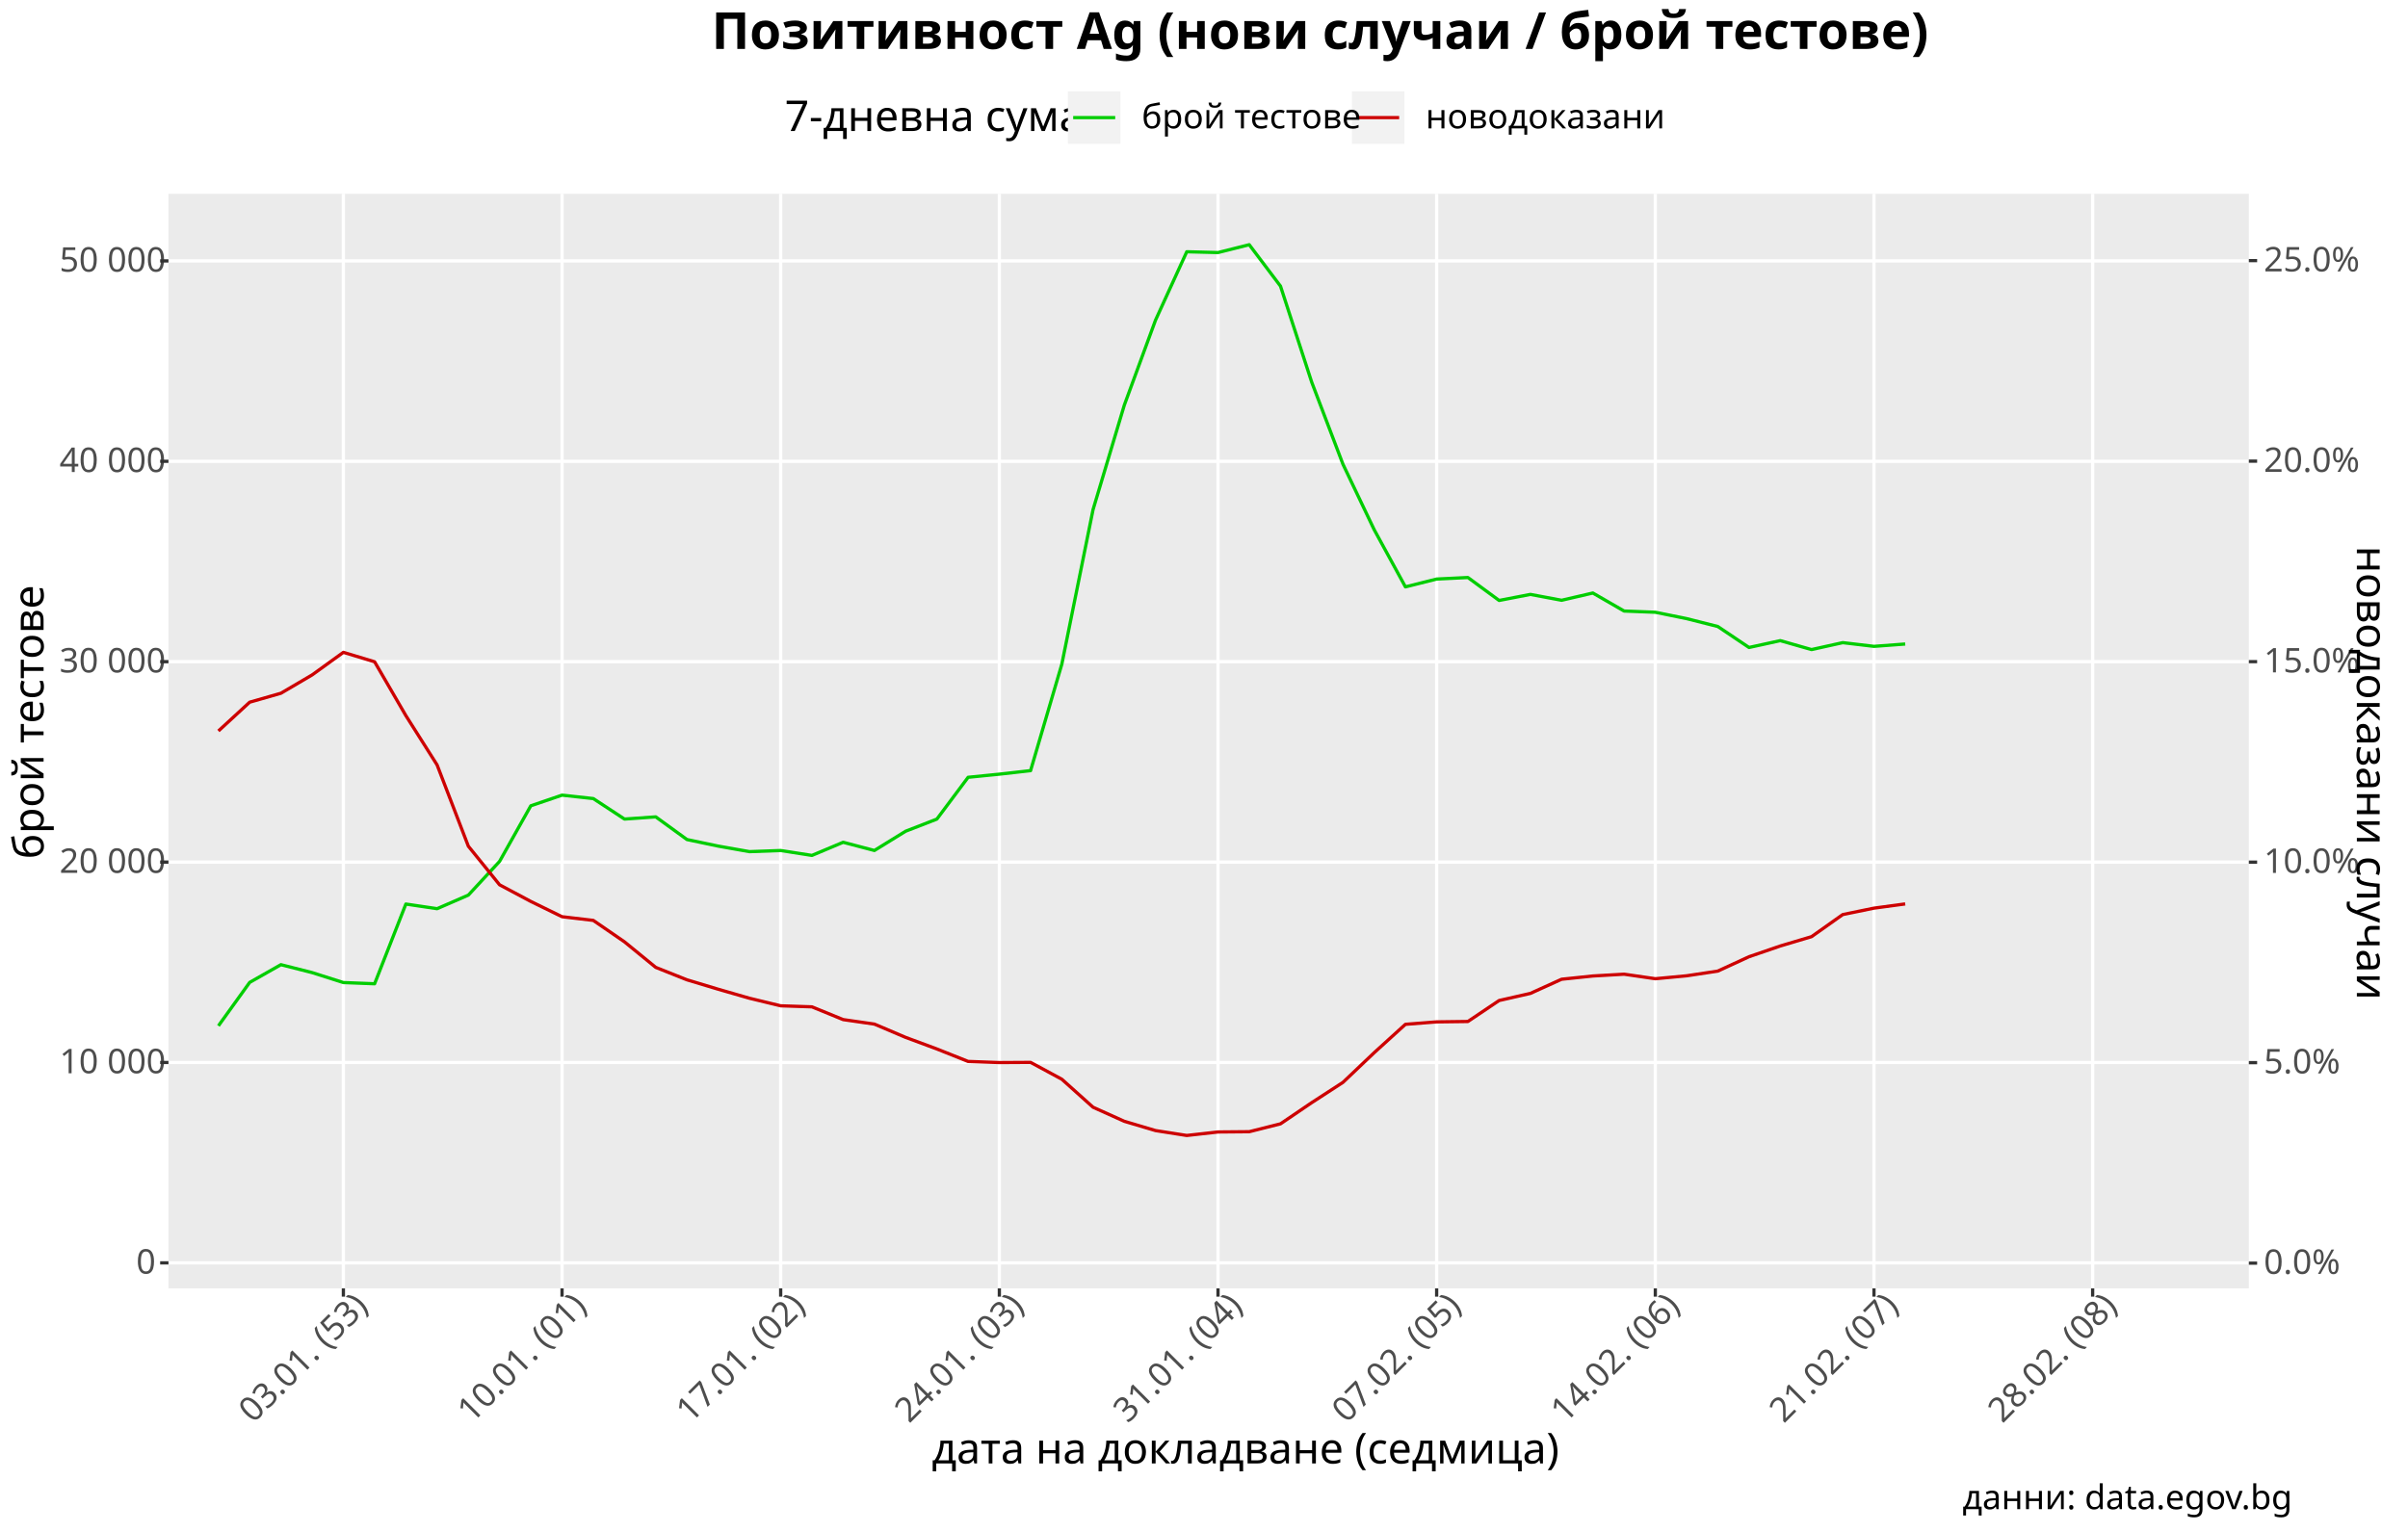
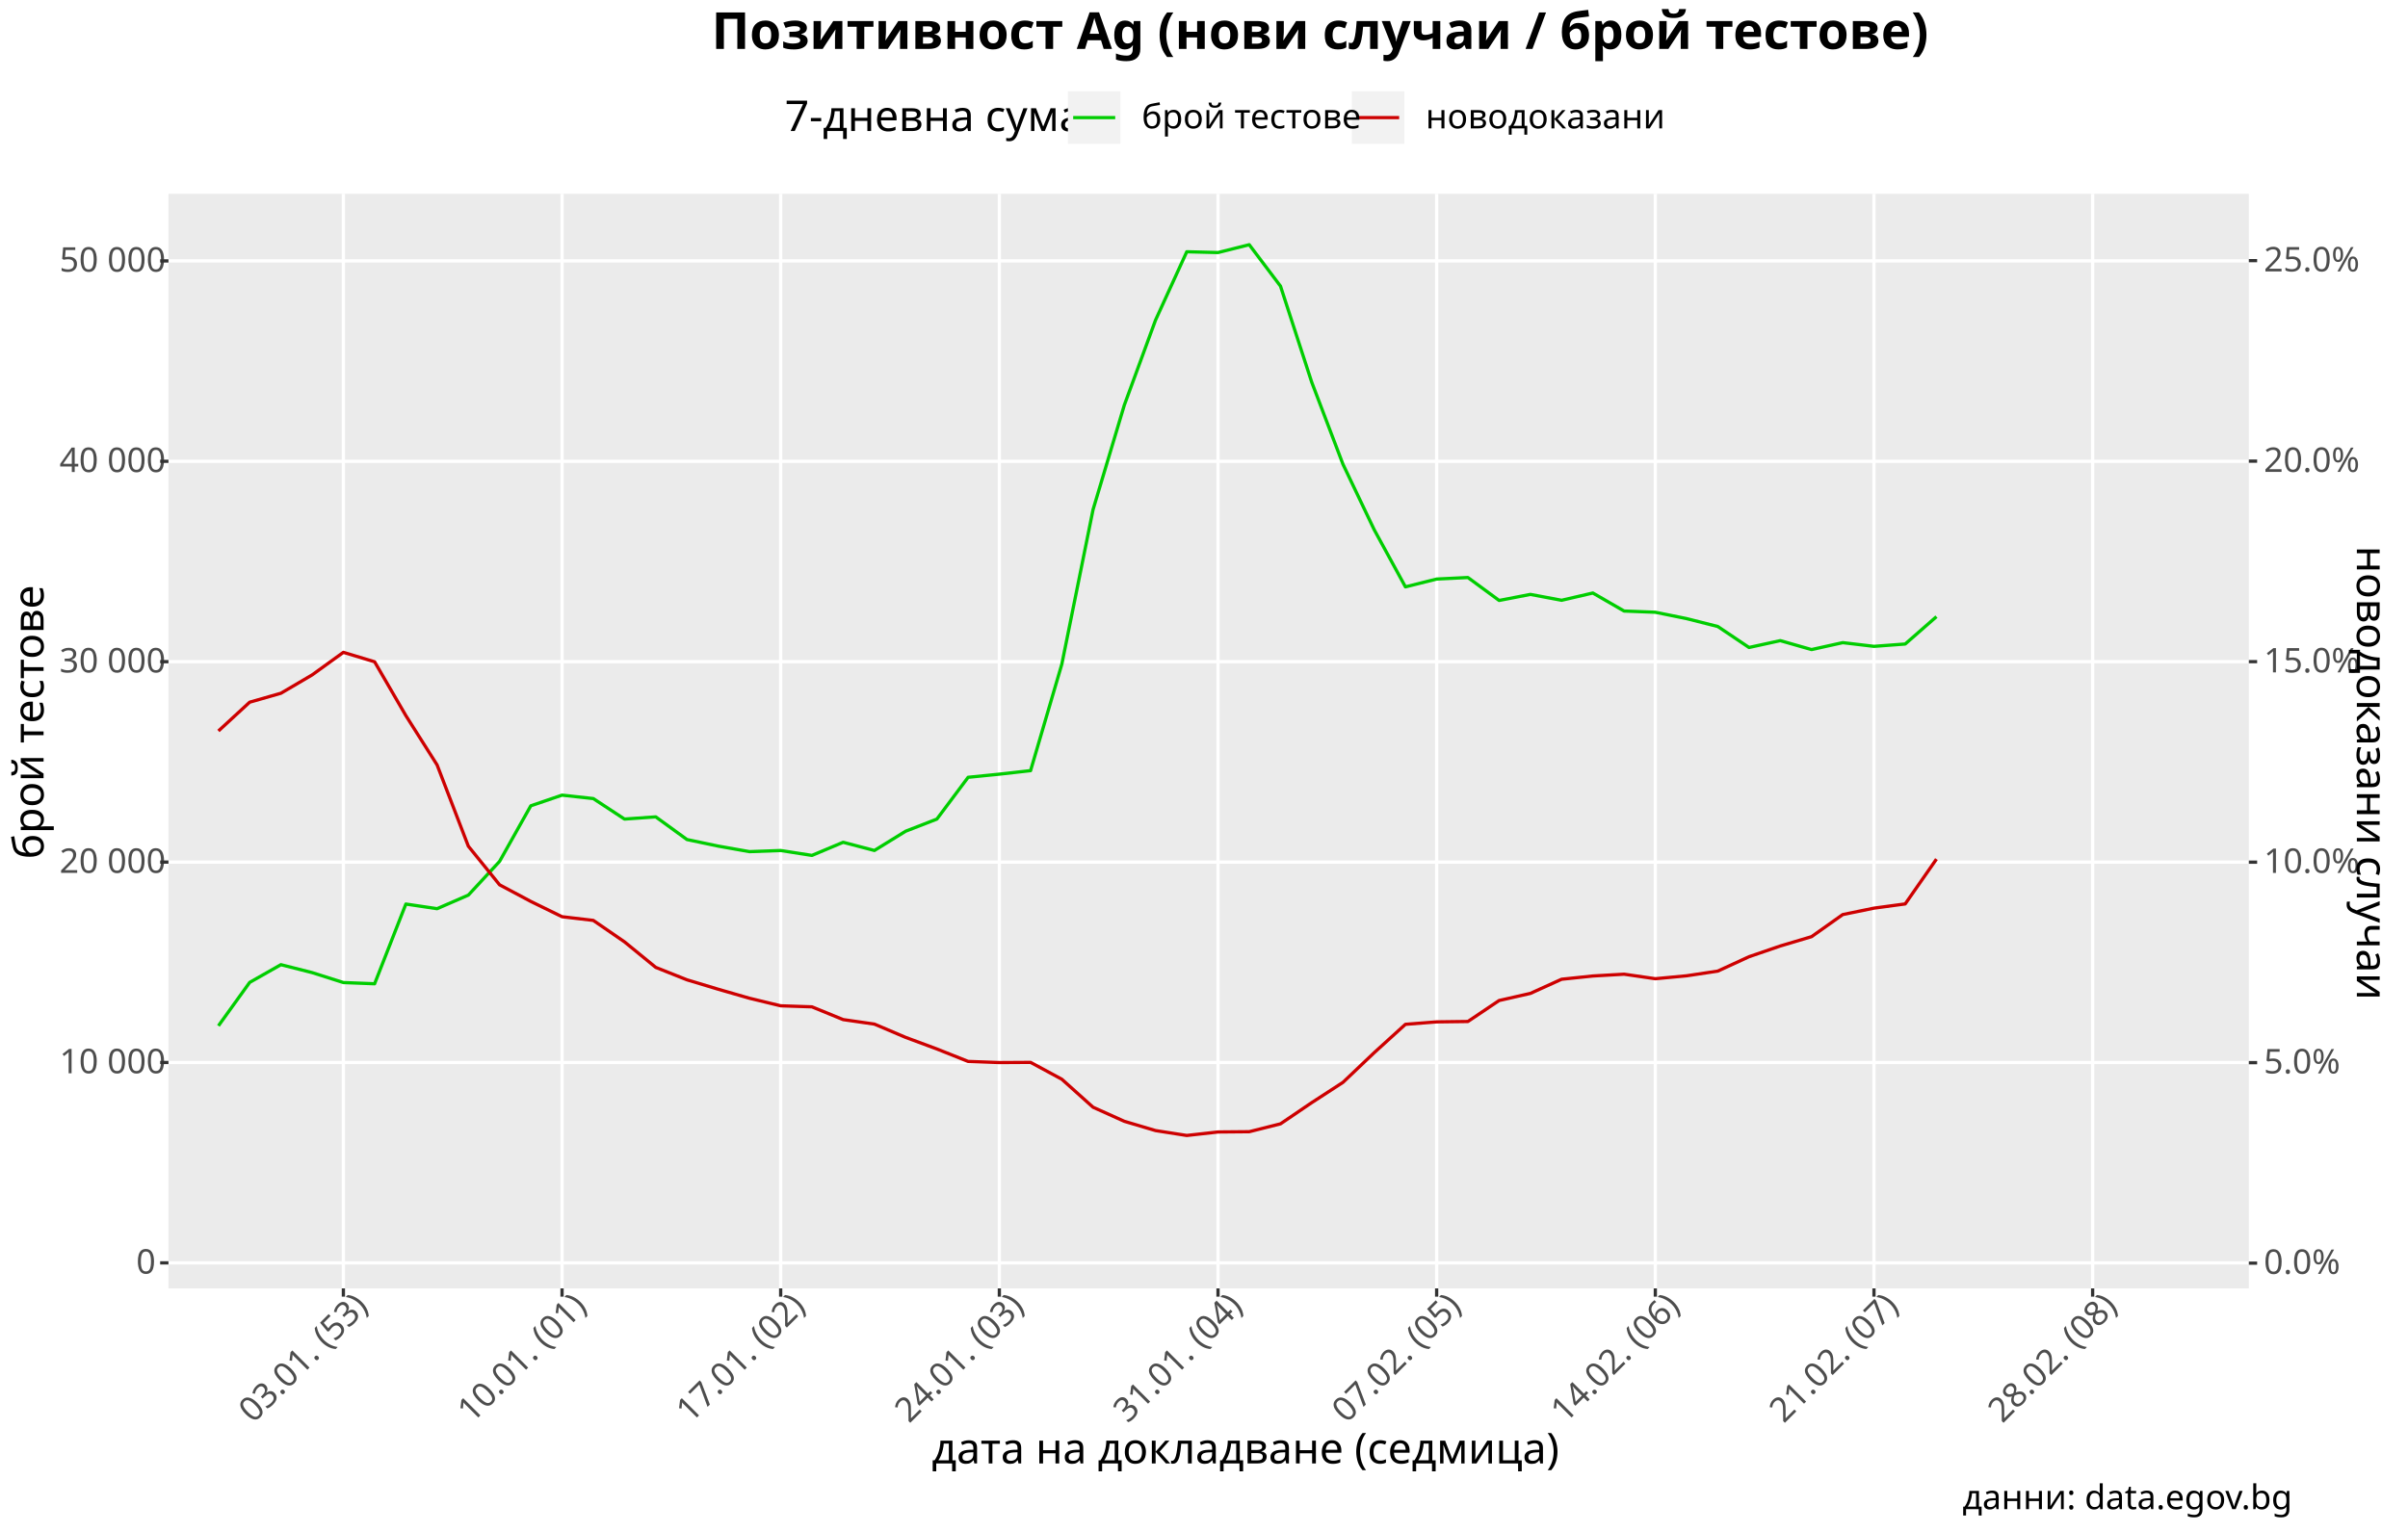
<svg xmlns="http://www.w3.org/2000/svg" viewBox="0 0 792.00 504.00">
  <defs>
    <style type="text/css">
    line, polyline, polygon, path, rect, circle {
      fill: none;
      stroke: #000000;
      stroke-linecap: round;
      stroke-linejoin: round;
      stroke-miterlimit: 10.00;
    }
  </style>
  </defs>
  <rect width="100%" height="100%" style="stroke: none; fill: #FFFFFF;" />
  <rect x="0.00" y="0.00" width="792.00" height="504.00" style="stroke-width: 1.07; stroke: #FFFFFF; fill: #FFFFFF;" />
  <defs>
    <clipPath id="cpNTUuNDF8NzM5LjY1fDQyMy44N3w2My43Nw==">
      <rect x="55.41" y="63.77" width="684.24" height="360.10" />
    </clipPath>
  </defs>
  <rect x="55.41" y="63.77" width="684.24" height="360.10" style="stroke-width: 1.07; stroke: none; fill: #EBEBEB;" clip-path="url(#cpNTUuNDF8NzM5LjY1fDQyMy44N3w2My43Nw==)" />
  <polyline points="55.41,415.49 739.65,415.49 " style="stroke-width: 1.07; stroke: #FFFFFF; stroke-linecap: butt;" clip-path="url(#cpNTUuNDF8NzM5LjY1fDQyMy44N3w2My43Nw==)" />
  <polyline points="55.41,349.56 739.65,349.56 " style="stroke-width: 1.07; stroke: #FFFFFF; stroke-linecap: butt;" clip-path="url(#cpNTUuNDF8NzM5LjY1fDQyMy44N3w2My43Nw==)" />
  <polyline points="55.41,283.63 739.65,283.63 " style="stroke-width: 1.07; stroke: #FFFFFF; stroke-linecap: butt;" clip-path="url(#cpNTUuNDF8NzM5LjY1fDQyMy44N3w2My43Nw==)" />
  <polyline points="55.41,217.70 739.65,217.70 " style="stroke-width: 1.07; stroke: #FFFFFF; stroke-linecap: butt;" clip-path="url(#cpNTUuNDF8NzM5LjY1fDQyMy44N3w2My43Nw==)" />
  <polyline points="55.41,151.77 739.65,151.77 " style="stroke-width: 1.07; stroke: #FFFFFF; stroke-linecap: butt;" clip-path="url(#cpNTUuNDF8NzM5LjY1fDQyMy44N3w2My43Nw==)" />
  <polyline points="55.41,85.84 739.65,85.84 " style="stroke-width: 1.07; stroke: #FFFFFF; stroke-linecap: butt;" clip-path="url(#cpNTUuNDF8NzM5LjY1fDQyMy44N3w2My43Nw==)" />
  <polyline points="112.94,423.87 112.94,63.77 " style="stroke-width: 1.07; stroke: #FFFFFF; stroke-linecap: butt;" clip-path="url(#cpNTUuNDF8NzM5LjY1fDQyMy44N3w2My43Nw==)" />
  <polyline points="184.86,423.87 184.86,63.77 " style="stroke-width: 1.07; stroke: #FFFFFF; stroke-linecap: butt;" clip-path="url(#cpNTUuNDF8NzM5LjY1fDQyMy44N3w2My43Nw==)" />
  <polyline points="256.77,423.87 256.77,63.77 " style="stroke-width: 1.07; stroke: #FFFFFF; stroke-linecap: butt;" clip-path="url(#cpNTUuNDF8NzM5LjY1fDQyMy44N3w2My43Nw==)" />
  <polyline points="328.69,423.87 328.69,63.77 " style="stroke-width: 1.07; stroke: #FFFFFF; stroke-linecap: butt;" clip-path="url(#cpNTUuNDF8NzM5LjY1fDQyMy44N3w2My43Nw==)" />
  <polyline points="400.61,423.87 400.61,63.77 " style="stroke-width: 1.07; stroke: #FFFFFF; stroke-linecap: butt;" clip-path="url(#cpNTUuNDF8NzM5LjY1fDQyMy44N3w2My43Nw==)" />
  <polyline points="472.52,423.87 472.52,63.77 " style="stroke-width: 1.07; stroke: #FFFFFF; stroke-linecap: butt;" clip-path="url(#cpNTUuNDF8NzM5LjY1fDQyMy44N3w2My43Nw==)" />
  <polyline points="544.44,423.87 544.44,63.77 " style="stroke-width: 1.07; stroke: #FFFFFF; stroke-linecap: butt;" clip-path="url(#cpNTUuNDF8NzM5LjY1fDQyMy44N3w2My43Nw==)" />
  <polyline points="616.36,423.87 616.36,63.77 " style="stroke-width: 1.07; stroke: #FFFFFF; stroke-linecap: butt;" clip-path="url(#cpNTUuNDF8NzM5LjY1fDQyMy44N3w2My43Nw==)" />
  <polyline points="688.28,423.87 688.28,63.77 " style="stroke-width: 1.07; stroke: #FFFFFF; stroke-linecap: butt;" clip-path="url(#cpNTUuNDF8NzM5LjY1fDQyMy44N3w2My43Nw==)" />
-   <polyline points="71.84,337.49 82.12,323.21 92.39,317.38 102.67,319.99 112.94,323.26 123.21,323.66 133.49,297.43 143.76,298.96 154.04,294.49 164.31,283.40 174.58,265.11 184.86,261.60 195.13,262.73 205.40,269.47 215.68,268.75 225.95,276.21 236.23,278.37 246.50,280.19 256.77,279.82 267.05,281.43 277.32,277.11 287.60,279.81 297.87,273.47 308.14,269.48 318.42,255.73 328.69,254.70 338.96,253.54 349.24,218.51 359.51,167.66 369.79,133.29 380.06,105.32 390.33,82.83 400.61,83.09 410.88,80.51 421.16,94.14 431.43,125.74 441.70,152.72 451.98,174.28 462.25,193.08 472.52,190.51 482.80,190.00 493.07,197.55 503.35,195.56 513.62,197.49 523.89,195.10 534.17,201.03 544.44,201.43 554.72,203.52 564.99,206.12 575.26,213.02 585.54,210.77 595.81,213.71 606.09,211.43 616.36,212.65 626.63,211.88 " style="stroke-width: 1.07; stroke: #00CD00; stroke-linecap: butt;" clip-path="url(#cpNTUuNDF8NzM5LjY1fDQyMy44N3w2My43Nw==)" />
-   <polyline points="71.84,240.49 82.12,231.02 92.39,228.08 102.67,222.04 112.94,214.62 123.21,217.73 133.49,235.44 143.76,251.66 154.04,278.40 164.31,291.10 174.58,296.57 184.86,301.60 195.13,302.81 205.40,309.87 215.68,318.27 225.95,322.36 236.23,325.46 246.50,328.42 256.77,330.91 267.05,331.25 277.32,335.45 287.60,336.93 297.87,341.30 308.14,345.11 318.42,349.21 328.69,349.58 338.96,349.52 349.24,355.07 359.51,364.28 369.79,368.91 380.06,371.96 390.33,373.57 400.61,372.42 410.88,372.33 421.16,369.74 431.43,362.77 441.70,356.10 451.98,346.33 462.25,337.00 472.52,336.20 482.80,336.07 493.07,329.17 503.35,326.83 513.62,322.17 523.89,321.10 534.17,320.51 544.44,322.00 554.72,321.04 564.99,319.49 575.26,314.76 585.54,311.23 595.81,308.17 606.09,300.89 616.36,298.78 626.63,297.39 " style="stroke-width: 1.07; stroke: #CD0000; stroke-linecap: butt;" clip-path="url(#cpNTUuNDF8NzM5LjY1fDQyMy44N3w2My43Nw==)" />
+   <polyline points="71.84,337.49 82.12,323.21 92.39,317.38 102.67,319.99 112.94,323.26 123.21,323.66 133.49,297.43 143.76,298.96 154.04,294.49 164.31,283.40 174.58,265.11 184.86,261.60 195.13,262.73 205.40,269.47 215.68,268.75 225.95,276.21 236.23,278.37 246.50,280.19 256.77,279.82 267.05,281.43 277.32,277.11 287.60,279.81 297.87,273.47 308.14,269.48 318.42,255.73 328.69,254.70 338.96,253.54 349.24,218.51 359.51,167.66 369.79,133.29 380.06,105.32 390.33,82.83 400.61,83.09 410.88,80.51 421.16,94.14 431.43,125.74 441.70,152.72 451.98,174.28 462.25,193.08 472.52,190.51 482.80,190.00 493.07,197.55 503.35,195.56 513.62,197.49 523.89,195.10 534.17,201.03 544.44,201.43 554.72,203.52 564.99,206.12 575.26,213.02 585.54,210.77 595.81,213.71 606.09,211.43 616.36,212.65 626.63,211.88 636.91,202.88 " style="stroke-width: 1.07; stroke: #00CD00; stroke-linecap: butt;" clip-path="url(#cpNTUuNDF8NzM5LjY1fDQyMy44N3w2My43Nw==)" />
+   <polyline points="71.84,240.49 82.12,231.02 92.39,228.08 102.67,222.04 112.94,214.62 123.21,217.73 133.49,235.44 143.76,251.66 154.04,278.40 164.31,291.10 174.58,296.57 184.86,301.60 195.13,302.81 205.40,309.87 215.68,318.27 225.95,322.36 236.23,325.46 246.50,328.42 256.77,330.91 267.05,331.25 277.32,335.45 287.60,336.93 297.87,341.30 308.14,345.11 318.42,349.21 328.69,349.58 338.96,349.52 349.24,355.07 359.51,364.28 369.79,368.91 380.06,371.96 390.33,373.57 400.61,372.42 410.88,372.33 421.16,369.74 431.43,362.77 441.70,356.10 451.98,346.33 462.25,337.00 472.52,336.20 482.80,336.07 493.07,329.17 503.35,326.83 513.62,322.17 523.89,321.10 534.17,320.51 544.44,322.00 554.72,321.04 564.99,319.49 575.26,314.76 585.54,311.23 595.81,308.17 606.09,300.89 616.36,298.78 626.63,297.39 636.91,282.64 " style="stroke-width: 1.07; stroke: #CD0000; stroke-linecap: butt;" clip-path="url(#cpNTUuNDF8NzM5LjY1fDQyMy44N3w2My43Nw==)" />
  <defs>
    <clipPath id="cpMC4wMHw3OTIuMDB8NTA0LjAwfDAuMDA=">
      <rect x="0.00" y="0.00" width="792.00" height="504.00" />
    </clipPath>
  </defs>
  <g clip-path="url(#cpMC4wMHw3OTIuMDB8NTA0LjAwfDAuMDA=)">
    <text x="44.80" y="419.03" style="font-size: 11.20px; fill: #4D4D4D; font-family: Calibri;" textLength="5.68px" lengthAdjust="spacingAndGlyphs">0</text>
  </g>
  <g clip-path="url(#cpMC4wMHw3OTIuMDB8NTA0LjAwfDAuMDA=)">
    <text x="19.56" y="353.10" style="font-size: 11.20px; fill: #4D4D4D; font-family: Calibri;" textLength="30.91px" lengthAdjust="spacingAndGlyphs">10 000</text>
  </g>
  <g clip-path="url(#cpMC4wMHw3OTIuMDB8NTA0LjAwfDAuMDA=)">
    <text x="19.56" y="287.17" style="font-size: 11.20px; fill: #4D4D4D; font-family: Calibri;" textLength="30.91px" lengthAdjust="spacingAndGlyphs">20 000</text>
  </g>
  <g clip-path="url(#cpMC4wMHw3OTIuMDB8NTA0LjAwfDAuMDA=)">
    <text x="19.56" y="221.24" style="font-size: 11.20px; fill: #4D4D4D; font-family: Calibri;" textLength="30.91px" lengthAdjust="spacingAndGlyphs">30 000</text>
  </g>
  <g clip-path="url(#cpMC4wMHw3OTIuMDB8NTA0LjAwfDAuMDA=)">
    <text x="19.56" y="155.30" style="font-size: 11.20px; fill: #4D4D4D; font-family: Calibri;" textLength="30.91px" lengthAdjust="spacingAndGlyphs">40 000</text>
  </g>
  <g clip-path="url(#cpMC4wMHw3OTIuMDB8NTA0LjAwfDAuMDA=)">
    <text x="19.56" y="89.37" style="font-size: 11.20px; fill: #4D4D4D; font-family: Calibri;" textLength="30.91px" lengthAdjust="spacingAndGlyphs">50 000</text>
  </g>
  <polyline points="52.67,415.49 55.41,415.49 " style="stroke-width: 1.07; stroke: #333333; stroke-linecap: butt;" clip-path="url(#cpMC4wMHw3OTIuMDB8NTA0LjAwfDAuMDA=)" />
  <polyline points="52.67,349.56 55.41,349.56 " style="stroke-width: 1.07; stroke: #333333; stroke-linecap: butt;" clip-path="url(#cpMC4wMHw3OTIuMDB8NTA0LjAwfDAuMDA=)" />
  <polyline points="52.67,283.63 55.41,283.63 " style="stroke-width: 1.07; stroke: #333333; stroke-linecap: butt;" clip-path="url(#cpMC4wMHw3OTIuMDB8NTA0LjAwfDAuMDA=)" />
  <polyline points="52.67,217.70 55.41,217.70 " style="stroke-width: 1.07; stroke: #333333; stroke-linecap: butt;" clip-path="url(#cpMC4wMHw3OTIuMDB8NTA0LjAwfDAuMDA=)" />
  <polyline points="52.67,151.77 55.41,151.77 " style="stroke-width: 1.07; stroke: #333333; stroke-linecap: butt;" clip-path="url(#cpMC4wMHw3OTIuMDB8NTA0LjAwfDAuMDA=)" />
  <polyline points="52.67,85.84 55.41,85.84 " style="stroke-width: 1.07; stroke: #333333; stroke-linecap: butt;" clip-path="url(#cpMC4wMHw3OTIuMDB8NTA0LjAwfDAuMDA=)" />
  <polyline points="739.65,415.58 742.38,415.58 " style="stroke-width: 1.07; stroke: #333333; stroke-linecap: butt;" clip-path="url(#cpMC4wMHw3OTIuMDB8NTA0LjAwfDAuMDA=)" />
  <polyline points="739.65,349.61 742.38,349.61 " style="stroke-width: 1.07; stroke: #333333; stroke-linecap: butt;" clip-path="url(#cpMC4wMHw3OTIuMDB8NTA0LjAwfDAuMDA=)" />
  <polyline points="739.65,283.65 742.38,283.65 " style="stroke-width: 1.07; stroke: #333333; stroke-linecap: butt;" clip-path="url(#cpMC4wMHw3OTIuMDB8NTA0LjAwfDAuMDA=)" />
  <polyline points="739.65,217.68 742.38,217.68 " style="stroke-width: 1.07; stroke: #333333; stroke-linecap: butt;" clip-path="url(#cpMC4wMHw3OTIuMDB8NTA0LjAwfDAuMDA=)" />
  <polyline points="739.65,151.72 742.38,151.72 " style="stroke-width: 1.07; stroke: #333333; stroke-linecap: butt;" clip-path="url(#cpMC4wMHw3OTIuMDB8NTA0LjAwfDAuMDA=)" />
  <polyline points="739.65,85.75 742.38,85.75 " style="stroke-width: 1.07; stroke: #333333; stroke-linecap: butt;" clip-path="url(#cpMC4wMHw3OTIuMDB8NTA0LjAwfDAuMDA=)" />
  <g clip-path="url(#cpMC4wMHw3OTIuMDB8NTA0LjAwfDAuMDA=)">
    <text x="744.58" y="419.11" style="font-size: 11.20px; fill: #4D4D4D; font-family: Calibri;" textLength="22.19px" lengthAdjust="spacingAndGlyphs">0.0%</text>
  </g>
  <g clip-path="url(#cpMC4wMHw3OTIuMDB8NTA0LjAwfDAuMDA=)">
    <text x="744.58" y="353.15" style="font-size: 11.20px; fill: #4D4D4D; font-family: Calibri;" textLength="22.19px" lengthAdjust="spacingAndGlyphs">5.0%</text>
  </g>
  <g clip-path="url(#cpMC4wMHw3OTIuMDB8NTA0LjAwfDAuMDA=)">
    <text x="744.58" y="287.18" style="font-size: 11.20px; fill: #4D4D4D; font-family: Calibri;" textLength="27.86px" lengthAdjust="spacingAndGlyphs">10.0%</text>
  </g>
  <g clip-path="url(#cpMC4wMHw3OTIuMDB8NTA0LjAwfDAuMDA=)">
    <text x="744.58" y="221.22" style="font-size: 11.20px; fill: #4D4D4D; font-family: Calibri;" textLength="27.86px" lengthAdjust="spacingAndGlyphs">15.0%</text>
  </g>
  <g clip-path="url(#cpMC4wMHw3OTIuMDB8NTA0LjAwfDAuMDA=)">
    <text x="744.58" y="155.26" style="font-size: 11.20px; fill: #4D4D4D; font-family: Calibri;" textLength="27.86px" lengthAdjust="spacingAndGlyphs">20.0%</text>
  </g>
  <g clip-path="url(#cpMC4wMHw3OTIuMDB8NTA0LjAwfDAuMDA=)">
    <text x="744.58" y="89.29" style="font-size: 11.20px; fill: #4D4D4D; font-family: Calibri;" textLength="27.86px" lengthAdjust="spacingAndGlyphs">25.0%</text>
  </g>
  <polyline points="112.94,426.61 112.94,423.87 " style="stroke-width: 1.07; stroke: #333333; stroke-linecap: butt;" clip-path="url(#cpMC4wMHw3OTIuMDB8NTA0LjAwfDAuMDA=)" />
  <polyline points="184.86,426.61 184.86,423.87 " style="stroke-width: 1.07; stroke: #333333; stroke-linecap: butt;" clip-path="url(#cpMC4wMHw3OTIuMDB8NTA0LjAwfDAuMDA=)" />
  <polyline points="256.77,426.61 256.77,423.87 " style="stroke-width: 1.07; stroke: #333333; stroke-linecap: butt;" clip-path="url(#cpMC4wMHw3OTIuMDB8NTA0LjAwfDAuMDA=)" />
  <polyline points="328.69,426.61 328.69,423.87 " style="stroke-width: 1.07; stroke: #333333; stroke-linecap: butt;" clip-path="url(#cpMC4wMHw3OTIuMDB8NTA0LjAwfDAuMDA=)" />
  <polyline points="400.61,426.61 400.61,423.87 " style="stroke-width: 1.07; stroke: #333333; stroke-linecap: butt;" clip-path="url(#cpMC4wMHw3OTIuMDB8NTA0LjAwfDAuMDA=)" />
  <polyline points="472.52,426.61 472.52,423.87 " style="stroke-width: 1.07; stroke: #333333; stroke-linecap: butt;" clip-path="url(#cpMC4wMHw3OTIuMDB8NTA0LjAwfDAuMDA=)" />
  <polyline points="544.44,426.61 544.44,423.87 " style="stroke-width: 1.07; stroke: #333333; stroke-linecap: butt;" clip-path="url(#cpMC4wMHw3OTIuMDB8NTA0LjAwfDAuMDA=)" />
  <polyline points="616.36,426.61 616.36,423.87 " style="stroke-width: 1.07; stroke: #333333; stroke-linecap: butt;" clip-path="url(#cpMC4wMHw3OTIuMDB8NTA0LjAwfDAuMDA=)" />
  <polyline points="688.28,426.61 688.28,423.87 " style="stroke-width: 1.07; stroke: #333333; stroke-linecap: butt;" clip-path="url(#cpMC4wMHw3OTIuMDB8NTA0LjAwfDAuMDA=)" />
  <g clip-path="url(#cpMC4wMHw3OTIuMDB8NTA0LjAwfDAuMDA=)">
    <text transform="translate(83.27,468.48) rotate(-45)" style="font-size: 11.20px; fill: #4D4D4D; font-family: Calibri;" textLength="49.04px" lengthAdjust="spacingAndGlyphs">03.01. (53)</text>
  </g>
  <g clip-path="url(#cpMC4wMHw3OTIuMDB8NTA0LjAwfDAuMDA=)">
    <text transform="translate(155.19,468.48) rotate(-45)" style="font-size: 11.20px; fill: #4D4D4D; font-family: Calibri;" textLength="49.04px" lengthAdjust="spacingAndGlyphs">10.01. (01)</text>
  </g>
  <g clip-path="url(#cpMC4wMHw3OTIuMDB8NTA0LjAwfDAuMDA=)">
    <text transform="translate(227.10,468.48) rotate(-45)" style="font-size: 11.20px; fill: #4D4D4D; font-family: Calibri;" textLength="49.04px" lengthAdjust="spacingAndGlyphs">17.01. (02)</text>
  </g>
  <g clip-path="url(#cpMC4wMHw3OTIuMDB8NTA0LjAwfDAuMDA=)">
    <text transform="translate(299.02,468.48) rotate(-45)" style="font-size: 11.20px; fill: #4D4D4D; font-family: Calibri;" textLength="49.04px" lengthAdjust="spacingAndGlyphs">24.01. (03)</text>
  </g>
  <g clip-path="url(#cpMC4wMHw3OTIuMDB8NTA0LjAwfDAuMDA=)">
    <text transform="translate(370.94,468.48) rotate(-45)" style="font-size: 11.20px; fill: #4D4D4D; font-family: Calibri;" textLength="49.04px" lengthAdjust="spacingAndGlyphs">31.01. (04)</text>
  </g>
  <g clip-path="url(#cpMC4wMHw3OTIuMDB8NTA0LjAwfDAuMDA=)">
    <text transform="translate(442.85,468.48) rotate(-45)" style="font-size: 11.20px; fill: #4D4D4D; font-family: Calibri;" textLength="49.04px" lengthAdjust="spacingAndGlyphs">07.02. (05)</text>
  </g>
  <g clip-path="url(#cpMC4wMHw3OTIuMDB8NTA0LjAwfDAuMDA=)">
    <text transform="translate(514.77,468.48) rotate(-45)" style="font-size: 11.20px; fill: #4D4D4D; font-family: Calibri;" textLength="49.04px" lengthAdjust="spacingAndGlyphs">14.02. (06)</text>
  </g>
  <g clip-path="url(#cpMC4wMHw3OTIuMDB8NTA0LjAwfDAuMDA=)">
    <text transform="translate(586.69,468.48) rotate(-45)" style="font-size: 11.20px; fill: #4D4D4D; font-family: Calibri;" textLength="49.04px" lengthAdjust="spacingAndGlyphs">21.02. (07)</text>
  </g>
  <g clip-path="url(#cpMC4wMHw3OTIuMDB8NTA0LjAwfDAuMDA=)">
    <text transform="translate(658.60,468.48) rotate(-45)" style="font-size: 11.20px; fill: #4D4D4D; font-family: Calibri;" textLength="49.04px" lengthAdjust="spacingAndGlyphs">28.02. (08)</text>
  </g>
  <g clip-path="url(#cpMC4wMHw3OTIuMDB8NTA0LjAwfDAuMDA=)">
    <text x="306.50" y="481.47" style="font-size: 14.00px; font-family: Calibri;" textLength="182.06px" lengthAdjust="spacingAndGlyphs">дата на докладване (седмица)</text>
  </g>
  <g clip-path="url(#cpMC4wMHw3OTIuMDB8NTA0LjAwfDAuMDA=)">
    <text transform="translate(14.33,282.67) rotate(-90)" style="font-size: 14.00px; font-family: Calibri;" textLength="77.71px" lengthAdjust="spacingAndGlyphs">брой тестове</text>
  </g>
  <g clip-path="url(#cpMC4wMHw3OTIuMDB8NTA0LjAwfDAuMDA=)">
    <text transform="translate(775.18,179.60) rotate(90)" style="font-size: 14.00px; font-family: Calibri;" textLength="128.43px" lengthAdjust="spacingAndGlyphs">новодоказани случаи</text>
  </g>
  <rect x="252.65" y="24.57" width="289.75" height="28.24" style="stroke-width: 1.07; stroke: none; fill: #FFFFFF;" clip-path="url(#cpMC4wMHw3OTIuMDB8NTA0LjAwfDAuMDA=)" />
  <g clip-path="url(#cpMC4wMHw3OTIuMDB8NTA0LjAwfDAuMDA=)">
    <text x="258.13" y="43.11" style="font-size: 14.00px; font-family: Calibri;" textLength="86.14px" lengthAdjust="spacingAndGlyphs">7-дневна сума</text>
  </g>
  <rect x="351.24" y="30.05" width="17.28" height="17.28" style="stroke-width: 1.07; stroke: none; fill: #F2F2F2;" clip-path="url(#cpMC4wMHw3OTIuMDB8NTA0LjAwfDAuMDA=)" />
  <line x1="352.97" y1="38.69" x2="366.80" y2="38.69" style="stroke-width: 1.07; stroke: #00CD00; stroke-linecap: butt;" clip-path="url(#cpMC4wMHw3OTIuMDB8NTA0LjAwfDAuMDA=)" />
  <rect x="444.64" y="30.05" width="17.28" height="17.28" style="stroke-width: 1.07; stroke: none; fill: #F2F2F2;" clip-path="url(#cpMC4wMHw3OTIuMDB8NTA0LjAwfDAuMDA=)" />
  <line x1="446.37" y1="38.69" x2="460.19" y2="38.69" style="stroke-width: 1.07; stroke: #CD0000; stroke-linecap: butt;" clip-path="url(#cpMC4wMHw3OTIuMDB8NTA0LjAwfDAuMDA=)" />
  <g clip-path="url(#cpMC4wMHw3OTIuMDB8NTA0LjAwfDAuMDA=)">
    <text x="375.50" y="42.23" style="font-size: 11.20px; font-family: Calibri;" textLength="62.17px" lengthAdjust="spacingAndGlyphs">брой тестове</text>
  </g>
  <g clip-path="url(#cpMC4wMHw3OTIuMDB8NTA0LjAwfDAuMDA=)">
    <text x="468.89" y="42.23" style="font-size: 11.20px; font-family: Calibri;" textLength="68.03px" lengthAdjust="spacingAndGlyphs">новодоказани</text>
  </g>
  <g clip-path="url(#cpMC4wMHw3OTIuMDB8NTA0LjAwfDAuMDA=)">
    <text x="234.04" y="16.09" style="font-size: 16.80px; font-weight: bold; font-family: Calibri;" textLength="326.98px" lengthAdjust="spacingAndGlyphs">Позитивност Ag (нови случаи / брой тестове)</text>
  </g>
  <g clip-path="url(#cpMC4wMHw3OTIuMDB8NTA0LjAwfDAuMDA=)">
    <text x="645.48" y="496.52" style="font-size: 11.20px; font-family: Calibri;" textLength="94.16px" lengthAdjust="spacingAndGlyphs">данни: data.egov.bg</text>
  </g>
</svg>
